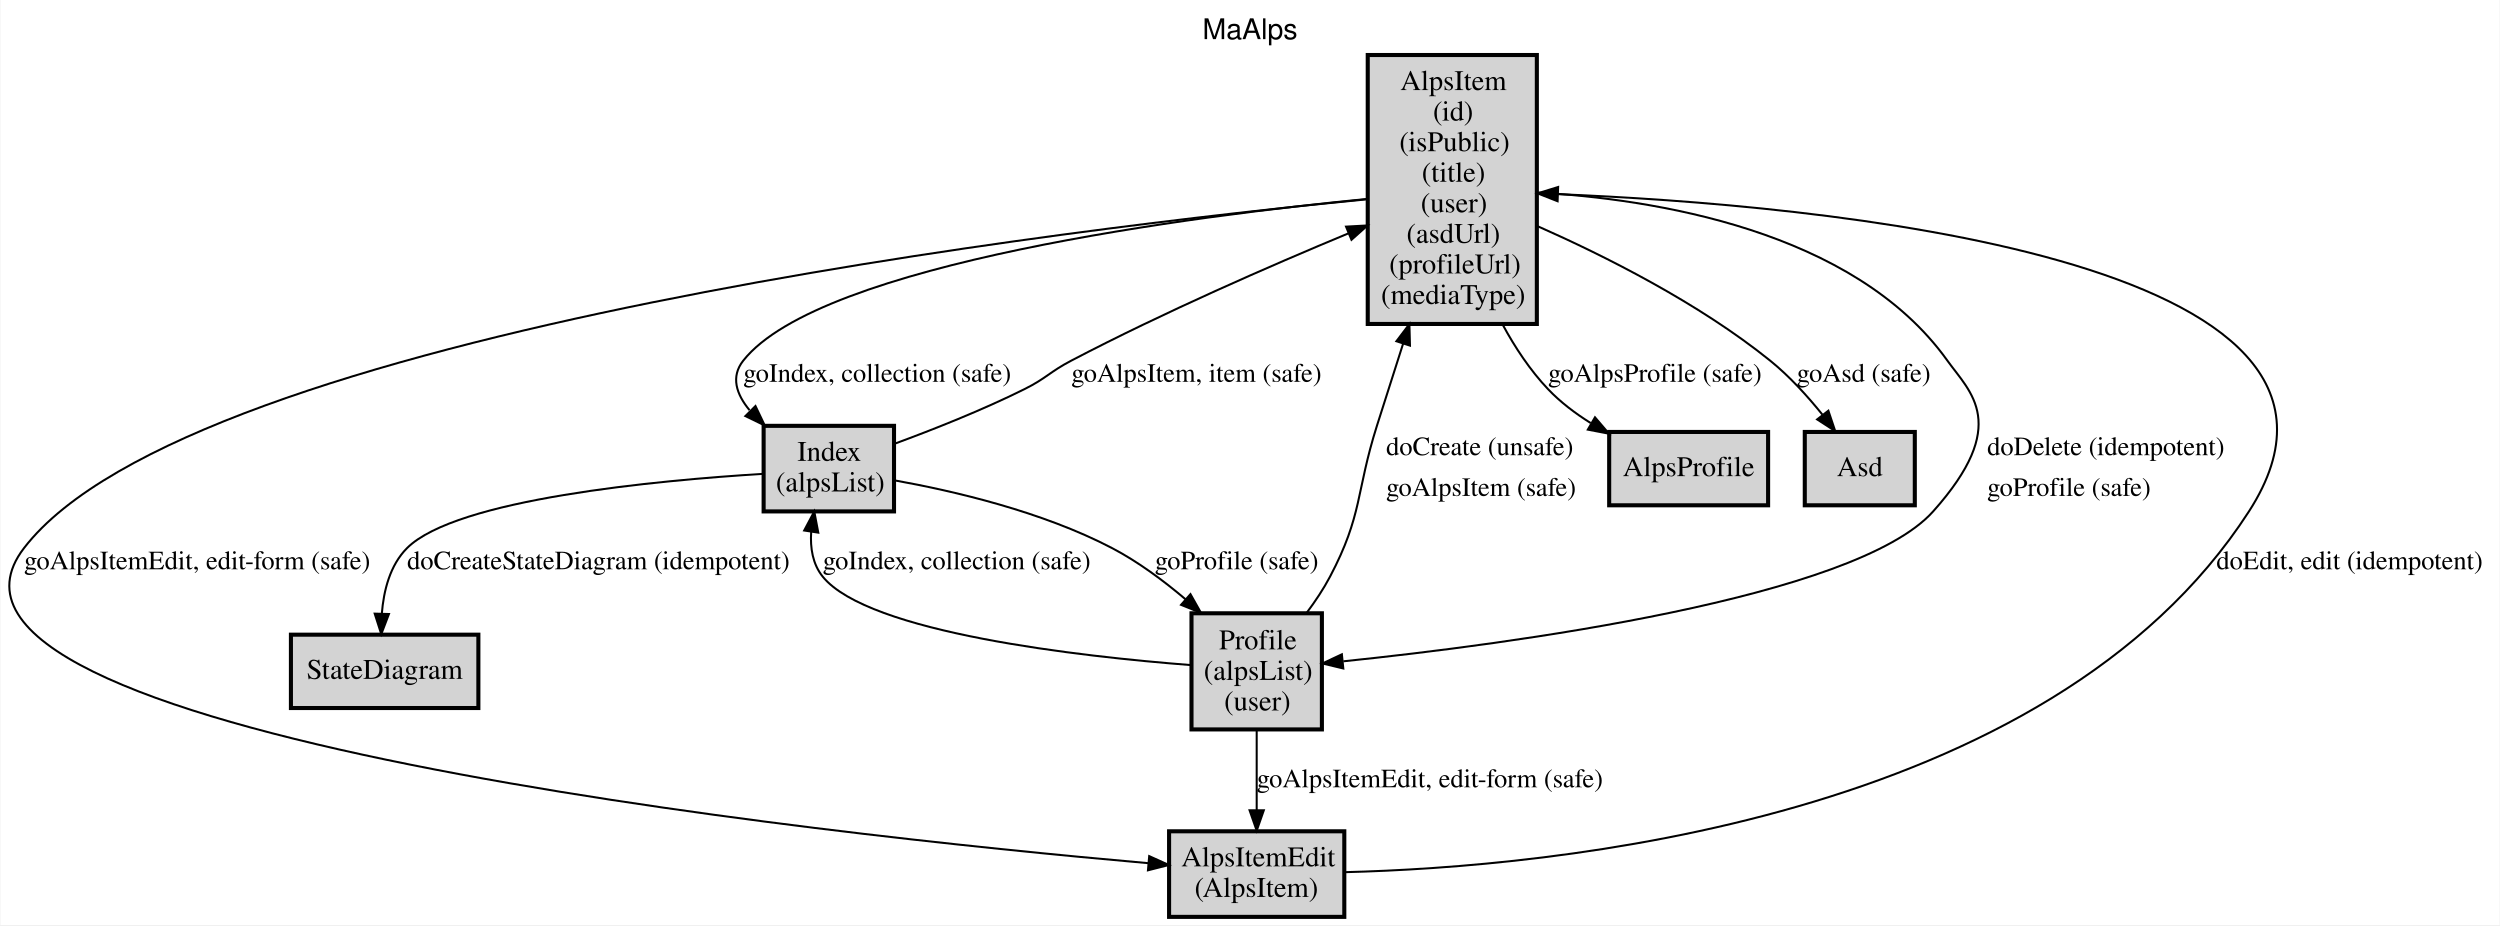
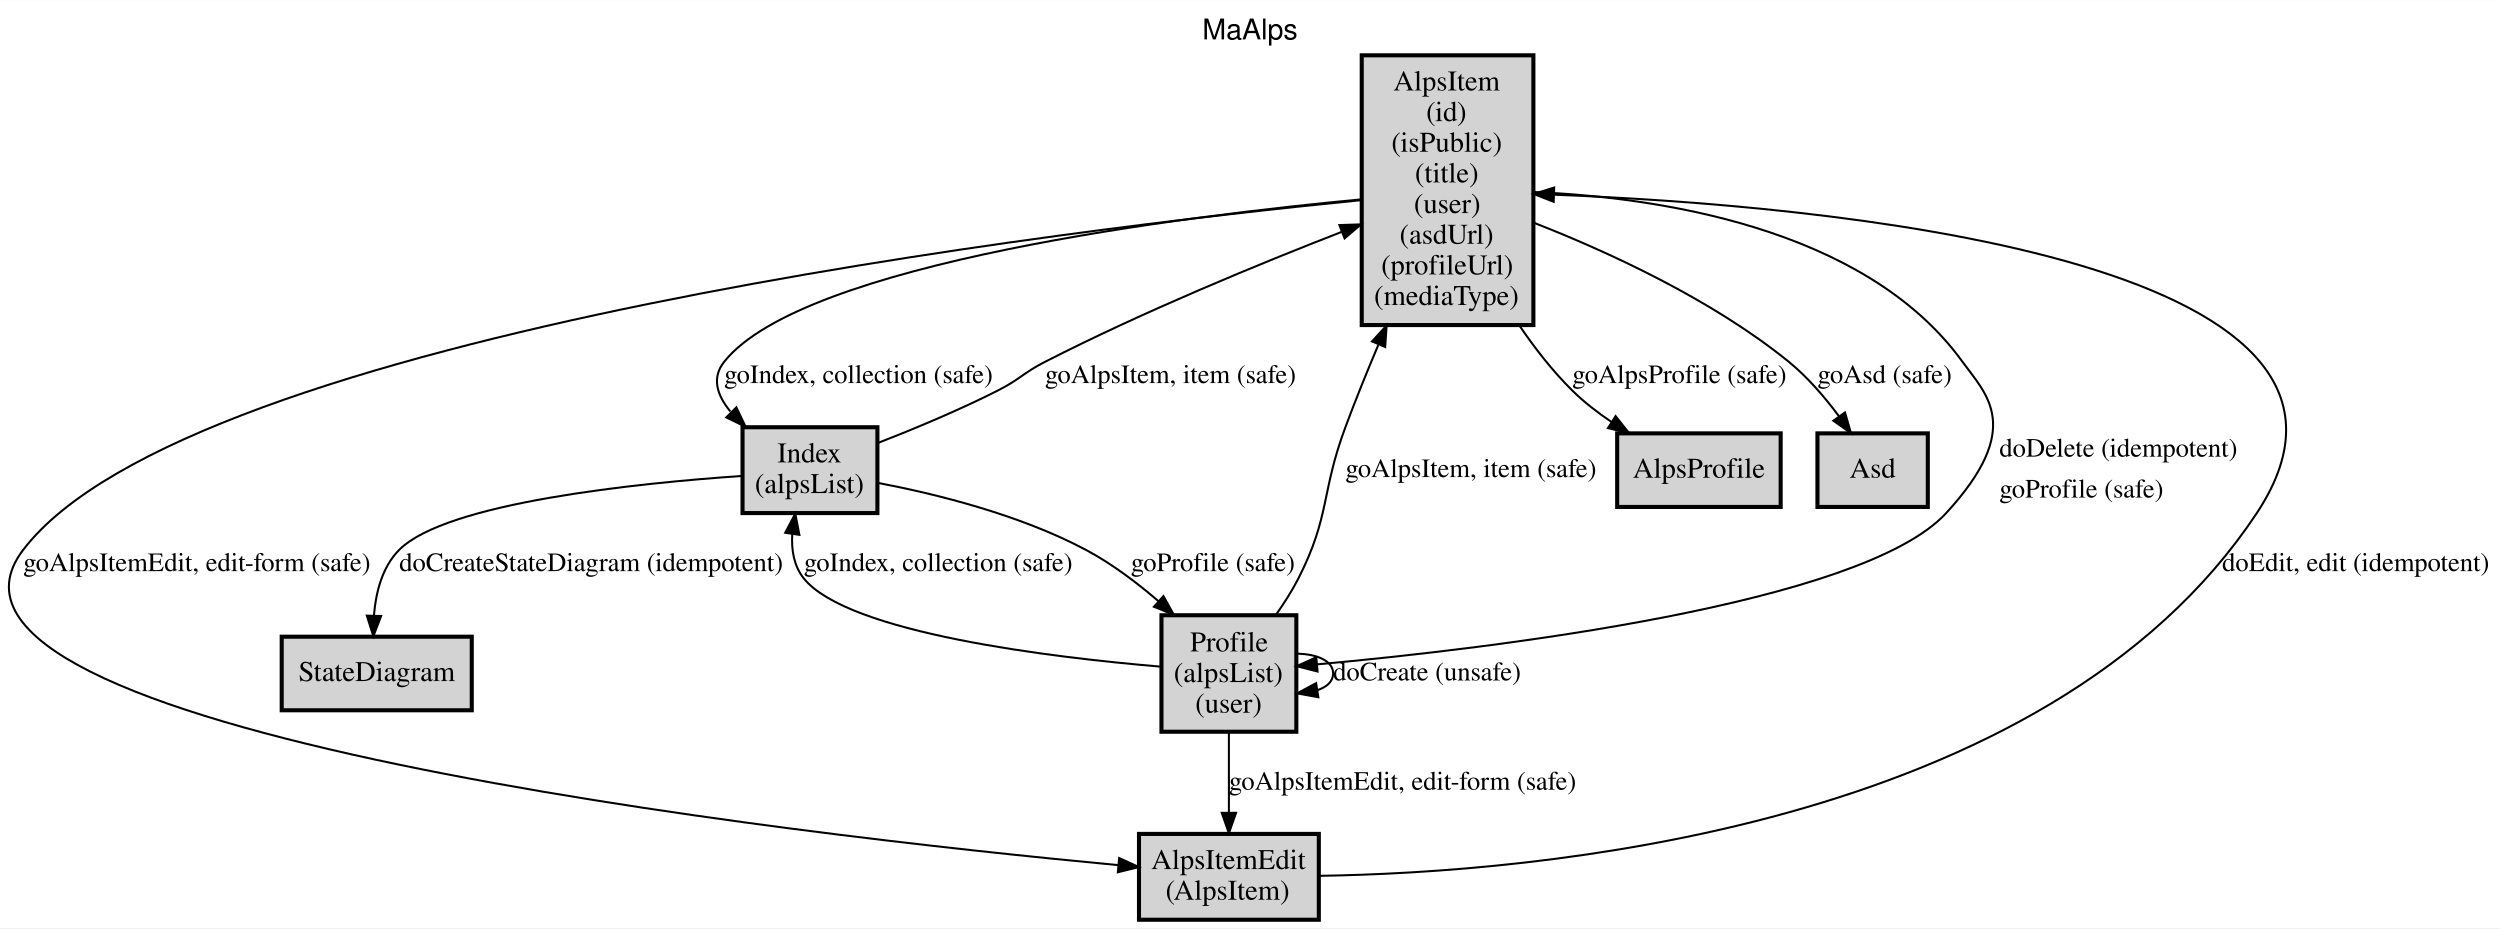
- <svg xmlns="http://www.w3.org/2000/svg" xmlns:xlink="http://www.w3.org/1999/xlink" width="1227pt" height="454pt" viewBox="0.00 0.00 1226.57 454.00">
+ <svg xmlns="http://www.w3.org/2000/svg" xmlns:xlink="http://www.w3.org/1999/xlink" width="1223pt" height="454pt" viewBox="0.00 0.00 1223.35 454.00">
  <g id="graph0" class="graph" transform="scale(1 1) rotate(0) translate(4 450)">
    <g id="a_graph0">
      <a xlink:href="index.html" xlink:title="MaAlps" target="_parent">
-         <polygon fill="white" stroke="transparent" points="-4,4 -4,-450 1222.57,-450 1222.57,4 -4,4" />
-         <text text-anchor="middle" x="609.29" y="-430.8" font-family="Helvetica,sans-Serif" font-size="14.00">MaAlps</text>
+         <polygon fill="white" stroke="transparent" points="-4,4 -4,-450 1219.35,-450 1219.35,4 -4,4" />
+         <text text-anchor="middle" x="607.67" y="-430.8" font-family="Helvetica,sans-Serif" font-size="14.00">MaAlps</text>
      </a>
    </g>
    <g id="node1" class="node">
      <g id="a_node1">
        <a xlink:href="docs/semantic.AlpsItem.html" xlink:title="&lt;TABLE&gt;" target="_parent">
-           <polygon fill="lightgray" stroke="black" stroke-width="2" points="750.07,-423 667.07,-423 667.07,-291 750.07,-291 750.07,-423" />
-           <text text-anchor="start" x="683.07" y="-405.8" font-family="Times,serif" font-size="14.00">AlpsItem</text>
-           <text text-anchor="start" x="699.07" y="-390.8" font-family="Times,serif" font-size="14.00">(id)</text>
-           <text text-anchor="start" x="682.57" y="-375.8" font-family="Times,serif" font-size="14.00">(isPublic)</text>
-           <text text-anchor="start" x="693.57" y="-360.8" font-family="Times,serif" font-size="14.00">(title)</text>
-           <text text-anchor="start" x="693.07" y="-345.8" font-family="Times,serif" font-size="14.00">(user)</text>
-           <text text-anchor="start" x="686.07" y="-330.8" font-family="Times,serif" font-size="14.00">(asdUrl)</text>
-           <text text-anchor="start" x="677.57" y="-315.8" font-family="Times,serif" font-size="14.00">(profileUrl)</text>
-           <text text-anchor="start" x="673.57" y="-300.8" font-family="Times,serif" font-size="14.00">(mediaType)</text>
+           <polygon fill="lightgray" stroke="black" stroke-width="2" points="746.35,-423 662.35,-423 662.35,-291 746.35,-291 746.35,-423" />
+           <text text-anchor="start" x="677.85" y="-405.8" font-family="Times,serif" font-size="14.00">AlpsItem</text>
+           <text text-anchor="start" x="693.85" y="-390.8" font-family="Times,serif" font-size="14.00">(id)</text>
+           <text text-anchor="start" x="676.85" y="-375.8" font-family="Times,serif" font-size="14.00">(isPublic)</text>
+           <text text-anchor="start" x="688.35" y="-360.8" font-family="Times,serif" font-size="14.00">(title)</text>
+           <text text-anchor="start" x="687.85" y="-345.8" font-family="Times,serif" font-size="14.00">(user)</text>
+           <text text-anchor="start" x="680.85" y="-330.8" font-family="Times,serif" font-size="14.00">(asdUrl)</text>
+           <text text-anchor="start" x="671.85" y="-315.8" font-family="Times,serif" font-size="14.00">(profileUrl)</text>
+           <text text-anchor="start" x="668.35" y="-300.8" font-family="Times,serif" font-size="14.00">(mediaType)</text>
        </a>
      </g>
    </g>
    <g id="node2" class="node">
      <g id="a_node2">
        <a xlink:href="docs/semantic.AlpsItemEdit.html" xlink:title="&lt;TABLE&gt;" target="_parent">
-           <polygon fill="lightgray" stroke="black" stroke-width="2" points="655.57,-42 569.57,-42 569.57,0 655.57,0 655.57,-42" />
-           <text text-anchor="start" x="575.57" y="-24.8" font-family="Times,serif" font-size="14.00">AlpsItemEdit</text>
-           <text text-anchor="start" x="582.07" y="-9.8" font-family="Times,serif" font-size="14.00">(AlpsItem)</text>
+           <polygon fill="lightgray" stroke="black" stroke-width="2" points="641.35,-42 553.35,-42 553.35,0 641.35,0 641.35,-42" />
+           <text text-anchor="start" x="559.35" y="-24.8" font-family="Times,serif" font-size="14.00">AlpsItemEdit</text>
+           <text text-anchor="start" x="566.35" y="-9.8" font-family="Times,serif" font-size="14.00">(AlpsItem)</text>
        </a>
      </g>
    </g>
    <g id="edge1" class="edge">
      <g id="a_edge1">
        <a xlink:href="docs/safe.goAlpsItemEdit.html" xlink:title="goAlpsItemEdit, edit-form (safe)" target="_parent">
-           <path fill="none" stroke="black" d="M666.71,-352.2C528.34,-338.68 89.76,-287.9 7.57,-181 -62.67,-89.65 399.29,-40.49 559.37,-26.35" />
-           <polygon fill="black" stroke="black" points="559.81,-29.82 569.47,-25.46 559.2,-22.85 559.81,-29.82" />
+           <path fill="none" stroke="black" d="M662.22,-352.13C524.01,-338.47 88.61,-287.5 7.35,-181 -60.62,-91.92 385.29,-41.59 543.3,-26.71" />
+           <polygon fill="black" stroke="black" points="543.65,-30.2 553.29,-25.78 543.01,-23.23 543.65,-30.2" />
        </a>
      </g>
      <g id="a_edge1-label">
        <a xlink:href="docs/safe.goAlpsItemEdit.html" xlink:title="goAlpsItemEdit, edit-form (safe)" target="_parent">
-           <text text-anchor="start" x="7.57" y="-170.6" font-family="Times,serif" font-size="13.00">goAlpsItemEdit, edit-form (safe)</text>
+           <text text-anchor="start" x="7.35" y="-170.6" font-family="Times,serif" font-size="13.00">goAlpsItemEdit, edit-form (safe)</text>
        </a>
      </g>
    </g>
    <g id="node3" class="node">
      <g id="a_node3">
        <a xlink:href="docs/semantic.Index.html" xlink:title="&lt;TABLE&gt;" target="_parent">
-           <polygon fill="lightgray" stroke="black" stroke-width="2" points="434.57,-241 370.57,-241 370.57,-199 434.57,-199 434.57,-241" />
-           <text text-anchor="start" x="387.07" y="-223.8" font-family="Times,serif" font-size="14.00">Index</text>
-           <text text-anchor="start" x="376.57" y="-208.8" font-family="Times,serif" font-size="14.00">(alpsList)</text>
+           <polygon fill="lightgray" stroke="black" stroke-width="2" points="425.35,-241 359.35,-241 359.35,-199 425.35,-199 425.35,-241" />
+           <text text-anchor="start" x="376.35" y="-223.8" font-family="Times,serif" font-size="14.00">Index</text>
+           <text text-anchor="start" x="365.35" y="-208.8" font-family="Times,serif" font-size="14.00">(alpsList)</text>
        </a>
      </g>
    </g>
    <g id="edge4" class="edge">
      <g id="a_edge4">
        <a xlink:href="docs/safe.goIndex.html" xlink:title="goIndex, collection (safe)" target="_parent">
-           <path fill="none" stroke="black" d="M667.04,-352.4C583.18,-344.17 398.39,-320.9 360.57,-273 354.32,-265.08 357.16,-256.53 363.65,-248.7" />
-           <polygon fill="black" stroke="black" points="366.57,-250.73 371.14,-241.17 361.61,-245.79 366.57,-250.73" />
+           <path fill="none" stroke="black" d="M662.11,-352.51C576.82,-344.49 388.87,-321.6 350.35,-273 344.07,-265.09 346.92,-256.55 353.4,-248.72" />
+           <polygon fill="black" stroke="black" points="356.33,-250.74 360.9,-241.18 351.37,-245.8 356.33,-250.74" />
        </a>
      </g>
      <g id="a_edge4-label">
        <a xlink:href="docs/safe.goIndex.html" xlink:title="goIndex, collection (safe)" target="_parent">
-           <text text-anchor="start" x="360.57" y="-262.6" font-family="Times,serif" font-size="13.00">goIndex, collection (safe)</text>
+           <text text-anchor="start" x="350.35" y="-262.6" font-family="Times,serif" font-size="13.00">goIndex, collection (safe)</text>
        </a>
      </g>
    </g>
    <g id="node4" class="node">
      <g id="a_node4">
        <a xlink:href="docs/semantic.Profile.html" xlink:title="&lt;TABLE&gt;" target="_parent">
-           <polygon fill="lightgray" stroke="black" stroke-width="2" points="644.57,-149 580.57,-149 580.57,-92 644.57,-92 644.57,-149" />
-           <text text-anchor="start" x="594.07" y="-131.3" font-family="Times,serif" font-size="14.00">Profile</text>
-           <text text-anchor="start" x="586.57" y="-116.3" font-family="Times,serif" font-size="14.00">(alpsList)</text>
-           <text text-anchor="start" x="596.57" y="-101.3" font-family="Times,serif" font-size="14.00">(user)</text>
+           <polygon fill="lightgray" stroke="black" stroke-width="2" points="630.35,-149 564.35,-149 564.35,-92 630.35,-92 630.35,-149" />
+           <text text-anchor="start" x="578.35" y="-131.3" font-family="Times,serif" font-size="14.00">Profile</text>
+           <text text-anchor="start" x="570.35" y="-116.3" font-family="Times,serif" font-size="14.00">(alpsList)</text>
+           <text text-anchor="start" x="580.85" y="-101.3" font-family="Times,serif" font-size="14.00">(user)</text>
        </a>
      </g>
    </g>
    <g id="edge5" class="edge">
-       <path fill="none" stroke="black" d="M750.12,-355.53C806.52,-352.38 905.54,-337.36 951.57,-273 962.75,-257.37 982.75,-241.76 944.57,-199 906.38,-156.22 735.75,-133.79 655.08,-125.43" />
-       <polygon fill="black" stroke="black" points="655.08,-121.91 644.78,-124.38 654.38,-128.87 655.08,-121.91" />
+       <path fill="none" stroke="black" d="M746.4,-356.1C804.65,-353.69 908.15,-339.61 956.35,-273 967.89,-257.04 986.79,-240.84 948.35,-199 907.16,-154.17 724.86,-132.65 640.48,-124.96" />
+       <polygon fill="black" stroke="black" points="640.72,-121.47 630.45,-124.07 640.1,-128.44 640.72,-121.47" />
      <g id="a_edge5_0">
        <a xlink:href="docs/idempotent.doDelete.html" xlink:title="&lt;TABLE&gt;">
-           <text text-anchor="start" x="971.07" y="-226.6" font-family="Times,serif" font-size="13.00">doDelete (idempotent)</text>
+           <text text-anchor="start" x="974.35" y="-226.6" font-family="Times,serif" font-size="13.00">doDelete (idempotent)</text>
        </a>
      </g>
      <g id="a_edge5_1">
        <a xlink:href="docs/safe.goProfile.html" xlink:title="&lt;TABLE&gt;">
-           <text text-anchor="start" x="971.07" y="-206.6" font-family="Times,serif" font-size="13.00">goProfile (safe)</text>
+           <text text-anchor="start" x="974.35" y="-206.6" font-family="Times,serif" font-size="13.00">goProfile (safe)</text>
        </a>
      </g>
    </g>
    <g id="node5" class="node">
      <g id="a_node5">
        <a xlink:href="docs/semantic.AlpsProfile.html" xlink:title="AlpsProfile" target="_parent">
-           <polygon fill="lightgray" stroke="black" stroke-width="2" points="863.57,-238 785.57,-238 785.57,-202 863.57,-202 863.57,-238" />
-           <text text-anchor="middle" x="824.57" y="-216.3" font-family="Times,serif" font-size="14.00">AlpsProfile</text>
+           <polygon fill="lightgray" stroke="black" stroke-width="2" points="867.35,-238 787.35,-238 787.35,-202 867.35,-202 867.35,-238" />
+           <text text-anchor="middle" x="827.35" y="-216.3" font-family="Times,serif" font-size="14.00">AlpsProfile</text>
        </a>
      </g>
    </g>
    <g id="edge2" class="edge">
      <g id="a_edge2">
        <a xlink:href="docs/safe.goAlpsProfile.html" xlink:title="goAlpsProfile (safe)" target="_parent">
-           <path fill="none" stroke="black" d="M733.21,-290.83C739.39,-279.4 746.81,-268.23 755.57,-259 761.59,-252.65 768.92,-247.11 776.51,-242.36" />
-           <polygon fill="black" stroke="black" points="778.6,-245.19 785.49,-237.14 775.08,-239.14 778.6,-245.19" />
+           <path fill="none" stroke="black" d="M739.5,-290.78C747.17,-279.48 755.87,-268.37 765.35,-259 771.03,-253.38 777.69,-248.22 784.5,-243.63" />
+           <polygon fill="black" stroke="black" points="786.58,-246.46 793.14,-238.14 782.82,-240.55 786.58,-246.46" />
        </a>
      </g>
      <g id="a_edge2-label">
        <a xlink:href="docs/safe.goAlpsProfile.html" xlink:title="goAlpsProfile (safe)" target="_parent">
-           <text text-anchor="start" x="755.57" y="-262.6" font-family="Times,serif" font-size="13.00">goAlpsProfile (safe)</text>
+           <text text-anchor="start" x="765.35" y="-262.6" font-family="Times,serif" font-size="13.00">goAlpsProfile (safe)</text>
        </a>
      </g>
    </g>
    <g id="node6" class="node">
      <g id="a_node6">
        <a xlink:href="docs/semantic.Asd.html" xlink:title="Asd" target="_parent">
-           <polygon fill="lightgray" stroke="black" stroke-width="2" points="935.57,-238 881.57,-238 881.57,-202 935.57,-202 935.57,-238" />
-           <text text-anchor="middle" x="908.57" y="-216.3" font-family="Times,serif" font-size="14.00">Asd</text>
+           <polygon fill="lightgray" stroke="black" stroke-width="2" points="939.35,-238 885.35,-238 885.35,-202 939.35,-202 939.35,-238" />
+           <text text-anchor="middle" x="912.35" y="-216.3" font-family="Times,serif" font-size="14.00">Asd</text>
        </a>
      </g>
    </g>
    <g id="edge3" class="edge">
      <g id="a_edge3">
        <a xlink:href="docs/safe.goAsd.html" xlink:title="goAsd (safe)" target="_parent">
-           <path fill="none" stroke="black" d="M750.24,-339.07C783.24,-324.48 829.47,-301.31 864.57,-273 874.02,-265.38 882.96,-255.52 890.28,-246.43" />
-           <polygon fill="black" stroke="black" points="893.15,-248.44 896.52,-238.39 887.63,-244.15 893.15,-248.44" />
+           <path fill="none" stroke="black" d="M746.43,-341.12C782.12,-327.16 833.4,-303.82 871.35,-273 880.54,-265.53 888.98,-255.65 895.78,-246.5" />
+           <polygon fill="black" stroke="black" points="898.83,-248.25 901.77,-238.07 893.12,-244.2 898.83,-248.25" />
        </a>
      </g>
      <g id="a_edge3-label">
        <a xlink:href="docs/safe.goAsd.html" xlink:title="goAsd (safe)" target="_parent">
-           <text text-anchor="start" x="877.57" y="-262.6" font-family="Times,serif" font-size="13.00">goAsd (safe)</text>
+           <text text-anchor="start" x="885.35" y="-262.6" font-family="Times,serif" font-size="13.00">goAsd (safe)</text>
        </a>
      </g>
    </g>
    <g id="edge6" class="edge">
      <g id="a_edge6">
        <a xlink:href="docs/idempotent.doEdit.html" xlink:title="doEdit, edit (idempotent)" target="_parent">
-           <path fill="none" stroke="black" d="M655.66,-21.93C755.41,-24.43 1001.2,-46.48 1099.57,-199 1180.46,-324.41 884.1,-349.65 760.4,-354.72" />
-           <polygon fill="black" stroke="black" points="760.25,-351.23 750.39,-355.1 760.52,-358.22 760.25,-351.23" />
+           <path fill="none" stroke="black" d="M641.66,-21.49C744.27,-23.05 997.3,-43.23 1100.35,-199 1183.69,-324.99 881.94,-349.88 756.55,-354.79" />
+           <polygon fill="black" stroke="black" points="756.28,-351.3 746.41,-355.16 756.53,-358.3 756.28,-351.3" />
        </a>
      </g>
      <g id="a_edge6-label">
        <a xlink:href="docs/idempotent.doEdit.html" xlink:title="doEdit, edit (idempotent)" target="_parent">
-           <text text-anchor="start" x="1083.57" y="-170.6" font-family="Times,serif" font-size="13.00">doEdit, edit (idempotent)</text>
+           <text text-anchor="start" x="1083.35" y="-170.6" font-family="Times,serif" font-size="13.00">doEdit, edit (idempotent)</text>
        </a>
      </g>
    </g>
    <g id="edge7" class="edge">
      <g id="a_edge7">
        <a xlink:href="docs/safe.goAlpsItem.html" xlink:title="goAlpsItem, item (safe)" target="_parent">
-           <path fill="none" stroke="black" d="M434.73,-232.17C453.66,-239.13 477.87,-248.7 498.57,-259 509.29,-264.33 510.97,-267.45 521.57,-273 566.54,-296.54 619.57,-319.66 657.65,-335.49" />
-           <polygon fill="black" stroke="black" points="656.42,-338.77 666.99,-339.36 659.09,-332.3 656.42,-338.77" />
+           <path fill="none" stroke="black" d="M425.69,-233.33C443.41,-240.24 465.39,-249.39 484.35,-259 495.02,-264.41 496.69,-267.55 507.35,-273 555.37,-297.56 612.37,-320.99 652.67,-336.65" />
+           <polygon fill="black" stroke="black" points="651.43,-339.93 662.02,-340.27 653.96,-333.4 651.43,-339.93" />
        </a>
      </g>
      <g id="a_edge7-label">
        <a xlink:href="docs/safe.goAlpsItem.html" xlink:title="goAlpsItem, item (safe)" target="_parent">
-           <text text-anchor="start" x="521.57" y="-262.6" font-family="Times,serif" font-size="13.00">goAlpsItem, item (safe)</text>
+           <text text-anchor="start" x="507.35" y="-262.6" font-family="Times,serif" font-size="13.00">goAlpsItem, item (safe)</text>
        </a>
      </g>
    </g>
    <g id="edge8" class="edge">
      <g id="a_edge8">
        <a xlink:href="docs/safe.goProfile.html" xlink:title="goProfile (safe)" target="_parent">
-           <path fill="none" stroke="black" d="M434.65,-214.27C463.79,-209.05 507.33,-198.92 541.57,-181 554.3,-174.34 566.79,-165.08 577.66,-155.85" />
-           <polygon fill="black" stroke="black" points="580.06,-158.4 585.26,-149.17 575.44,-153.14 580.06,-158.4" />
+           <path fill="none" stroke="black" d="M425.47,-213.79C453.76,-208.4 494.9,-198.28 527.35,-181 539.92,-174.3 552.24,-165.04 562.96,-155.81" />
+           <polygon fill="black" stroke="black" points="565.31,-158.39 570.45,-149.13 560.66,-153.17 565.31,-158.39" />
        </a>
      </g>
      <g id="a_edge8-label">
        <a xlink:href="docs/safe.goProfile.html" xlink:title="goProfile (safe)" target="_parent">
-           <text text-anchor="start" x="562.57" y="-170.6" font-family="Times,serif" font-size="13.00">goProfile (safe)</text>
+           <text text-anchor="start" x="549.35" y="-170.6" font-family="Times,serif" font-size="13.00">goProfile (safe)</text>
        </a>
      </g>
    </g>
    <g id="node7" class="node">
      <g id="a_node7">
        <a xlink:href="docs/semantic.StateDiagram.html" xlink:title="StateDiagram" target="_parent">
-           <polygon fill="lightgray" stroke="black" stroke-width="2" points="230.57,-138.5 138.57,-138.5 138.57,-102.5 230.57,-102.5 230.57,-138.5" />
-           <text text-anchor="middle" x="184.57" y="-116.8" font-family="Times,serif" font-size="14.00">StateDiagram</text>
+           <polygon fill="lightgray" stroke="black" stroke-width="2" points="226.85,-138.5 133.85,-138.5 133.85,-102.5 226.85,-102.5 226.85,-138.5" />
+           <text text-anchor="middle" x="180.35" y="-116.8" font-family="Times,serif" font-size="14.00">StateDiagram</text>
        </a>
      </g>
    </g>
    <g id="edge9" class="edge">
      <g id="a_edge9">
        <a xlink:href="docs/idempotent.doCreateStateDiagram.html" xlink:title="doCreateStateDiagram (idempotent)" target="_parent">
-           <path fill="none" stroke="black" d="M370.42,-217.44C318.52,-214.24 219.68,-205.08 195.57,-181 187.21,-172.65 184.07,-160.14 183.18,-148.74" />
-           <polygon fill="black" stroke="black" points="186.68,-148.64 182.91,-138.74 179.68,-148.83 186.68,-148.64" />
+           <path fill="none" stroke="black" d="M359.06,-217.17C308.15,-213.65 214.4,-204.15 191.35,-181 183.09,-172.71 179.93,-160.37 179.01,-149.07" />
+           <polygon fill="black" stroke="black" points="182.49,-148.62 178.7,-138.72 175.5,-148.82 182.49,-148.62" />
        </a>
      </g>
      <g id="a_edge9-label">
        <a xlink:href="docs/idempotent.doCreateStateDiagram.html" xlink:title="doCreateStateDiagram (idempotent)" target="_parent">
-           <text text-anchor="start" x="195.57" y="-170.6" font-family="Times,serif" font-size="13.00">doCreateStateDiagram (idempotent)</text>
+           <text text-anchor="start" x="191.35" y="-170.6" font-family="Times,serif" font-size="13.00">doCreateStateDiagram (idempotent)</text>
        </a>
      </g>
    </g>
    <g id="edge10" class="edge">
-       <path fill="none" stroke="black" d="M637.13,-149.27C641.34,-154.89 645.38,-160.94 648.57,-167 664.64,-197.46 661.19,-208.16 671.57,-241 675.69,-254.03 680.12,-267.89 684.42,-281.29" />
-       <polygon fill="black" stroke="black" points="681.13,-282.51 687.52,-290.96 687.8,-280.37 681.13,-282.51" />
-       <g id="a_edge10_2">
-         <a xlink:href="docs/unsafe.doCreate.html" xlink:title="&lt;TABLE&gt;">
-           <text text-anchor="start" x="676.07" y="-226.6" font-family="Times,serif" font-size="13.00">doCreate (unsafe)</text>
-         </a>
-       </g>
-       <g id="a_edge10_3">
-         <a xlink:href="docs/safe.goAlpsItem.html" xlink:title="&lt;TABLE&gt;">
-           <text text-anchor="start" x="676.07" y="-206.6" font-family="Times,serif" font-size="13.00">goAlpsItem (safe)</text>
+       <g id="a_edge10">
+         <a xlink:href="docs/safe.goAlpsItem.html" xlink:title="goAlpsItem, item (safe)" target="_parent">
+           <path fill="none" stroke="black" d="M620.5,-149.41C624.47,-155.02 628.3,-161.03 631.35,-167 646.99,-197.68 642.35,-208.72 654.35,-241 659.23,-254.14 664.82,-267.94 670.45,-281.24" />
+           <polygon fill="black" stroke="black" points="667.39,-283 674.54,-290.82 673.83,-280.25 667.39,-283" />
+         </a>
+       </g>
+       <g id="a_edge10-label">
+         <a xlink:href="docs/safe.goAlpsItem.html" xlink:title="goAlpsItem, item (safe)" target="_parent">
+           <text text-anchor="start" x="654.35" y="-216.6" font-family="Times,serif" font-size="13.00">goAlpsItem, item (safe)</text>
        </a>
      </g>
    </g>
    <g id="edge11" class="edge">
      <g id="a_edge11">
        <a xlink:href="docs/safe.goAlpsItemEdit.html" xlink:title="goAlpsItemEdit, edit-form (safe)" target="_parent">
-           <path fill="none" stroke="black" d="M612.57,-91.82C612.57,-79.51 612.57,-64.97 612.57,-52.36" />
-           <polygon fill="black" stroke="black" points="616.07,-52.31 612.57,-42.31 609.07,-52.31 616.07,-52.31" />
+           <path fill="none" stroke="black" d="M597.35,-91.82C597.35,-79.51 597.35,-64.97 597.35,-52.36" />
+           <polygon fill="black" stroke="black" points="600.85,-52.31 597.35,-42.31 593.85,-52.31 600.85,-52.31" />
        </a>
      </g>
      <g id="a_edge11-label">
        <a xlink:href="docs/safe.goAlpsItemEdit.html" xlink:title="goAlpsItemEdit, edit-form (safe)" target="_parent">
-           <text text-anchor="start" x="612.57" y="-63.6" font-family="Times,serif" font-size="13.00">goAlpsItemEdit, edit-form (safe)</text>
+           <text text-anchor="start" x="597.35" y="-63.6" font-family="Times,serif" font-size="13.00">goAlpsItemEdit, edit-form (safe)</text>
        </a>
      </g>
    </g>
    <g id="edge12" class="edge">
      <g id="a_edge12">
        <a xlink:href="docs/safe.goIndex.html" xlink:title="goIndex, collection (safe)" target="_parent">
-           <path fill="none" stroke="black" d="M580.2,-123.58C526.32,-127.78 421.93,-139.37 399.57,-167 394.63,-173.11 393.39,-181.07 393.91,-188.91" />
-           <polygon fill="black" stroke="black" points="390.47,-189.63 395.43,-198.99 397.4,-188.58 390.47,-189.63" />
+           <path fill="none" stroke="black" d="M564.03,-123.84C510.94,-128.34 410.9,-140.22 389.35,-167 384.46,-173.07 383.2,-180.95 383.69,-188.74" />
+           <polygon fill="black" stroke="black" points="380.24,-189.37 385.17,-198.75 387.17,-188.34 380.24,-189.37" />
        </a>
      </g>
      <g id="a_edge12-label">
        <a xlink:href="docs/safe.goIndex.html" xlink:title="goIndex, collection (safe)" target="_parent">
-           <text text-anchor="start" x="399.57" y="-170.6" font-family="Times,serif" font-size="13.00">goIndex, collection (safe)</text>
+           <text text-anchor="start" x="389.35" y="-170.6" font-family="Times,serif" font-size="13.00">goIndex, collection (safe)</text>
+         </a>
+       </g>
+     </g>
+     <g id="edge13" class="edge">
+       <g id="a_edge13">
+         <a xlink:href="docs/unsafe.doCreate.html" xlink:title="doCreate (unsafe)" target="_parent">
+           <path fill="none" stroke="black" d="M630.7,-130.23C640.62,-129.94 648.35,-126.7 648.35,-120.5 648.35,-116.63 645.33,-113.91 640.65,-112.34" />
+           <polygon fill="black" stroke="black" points="641.12,-108.88 630.7,-110.77 640.03,-115.79 641.12,-108.88" />
+         </a>
+       </g>
+       <g id="a_edge13-label">
+         <a xlink:href="docs/unsafe.doCreate.html" xlink:title="doCreate (unsafe)" target="_parent">
+           <text text-anchor="start" x="648.35" y="-117.1" font-family="Times,serif" font-size="13.00">doCreate (unsafe)</text>
        </a>
      </g>
    </g>
  </g>
</svg>
